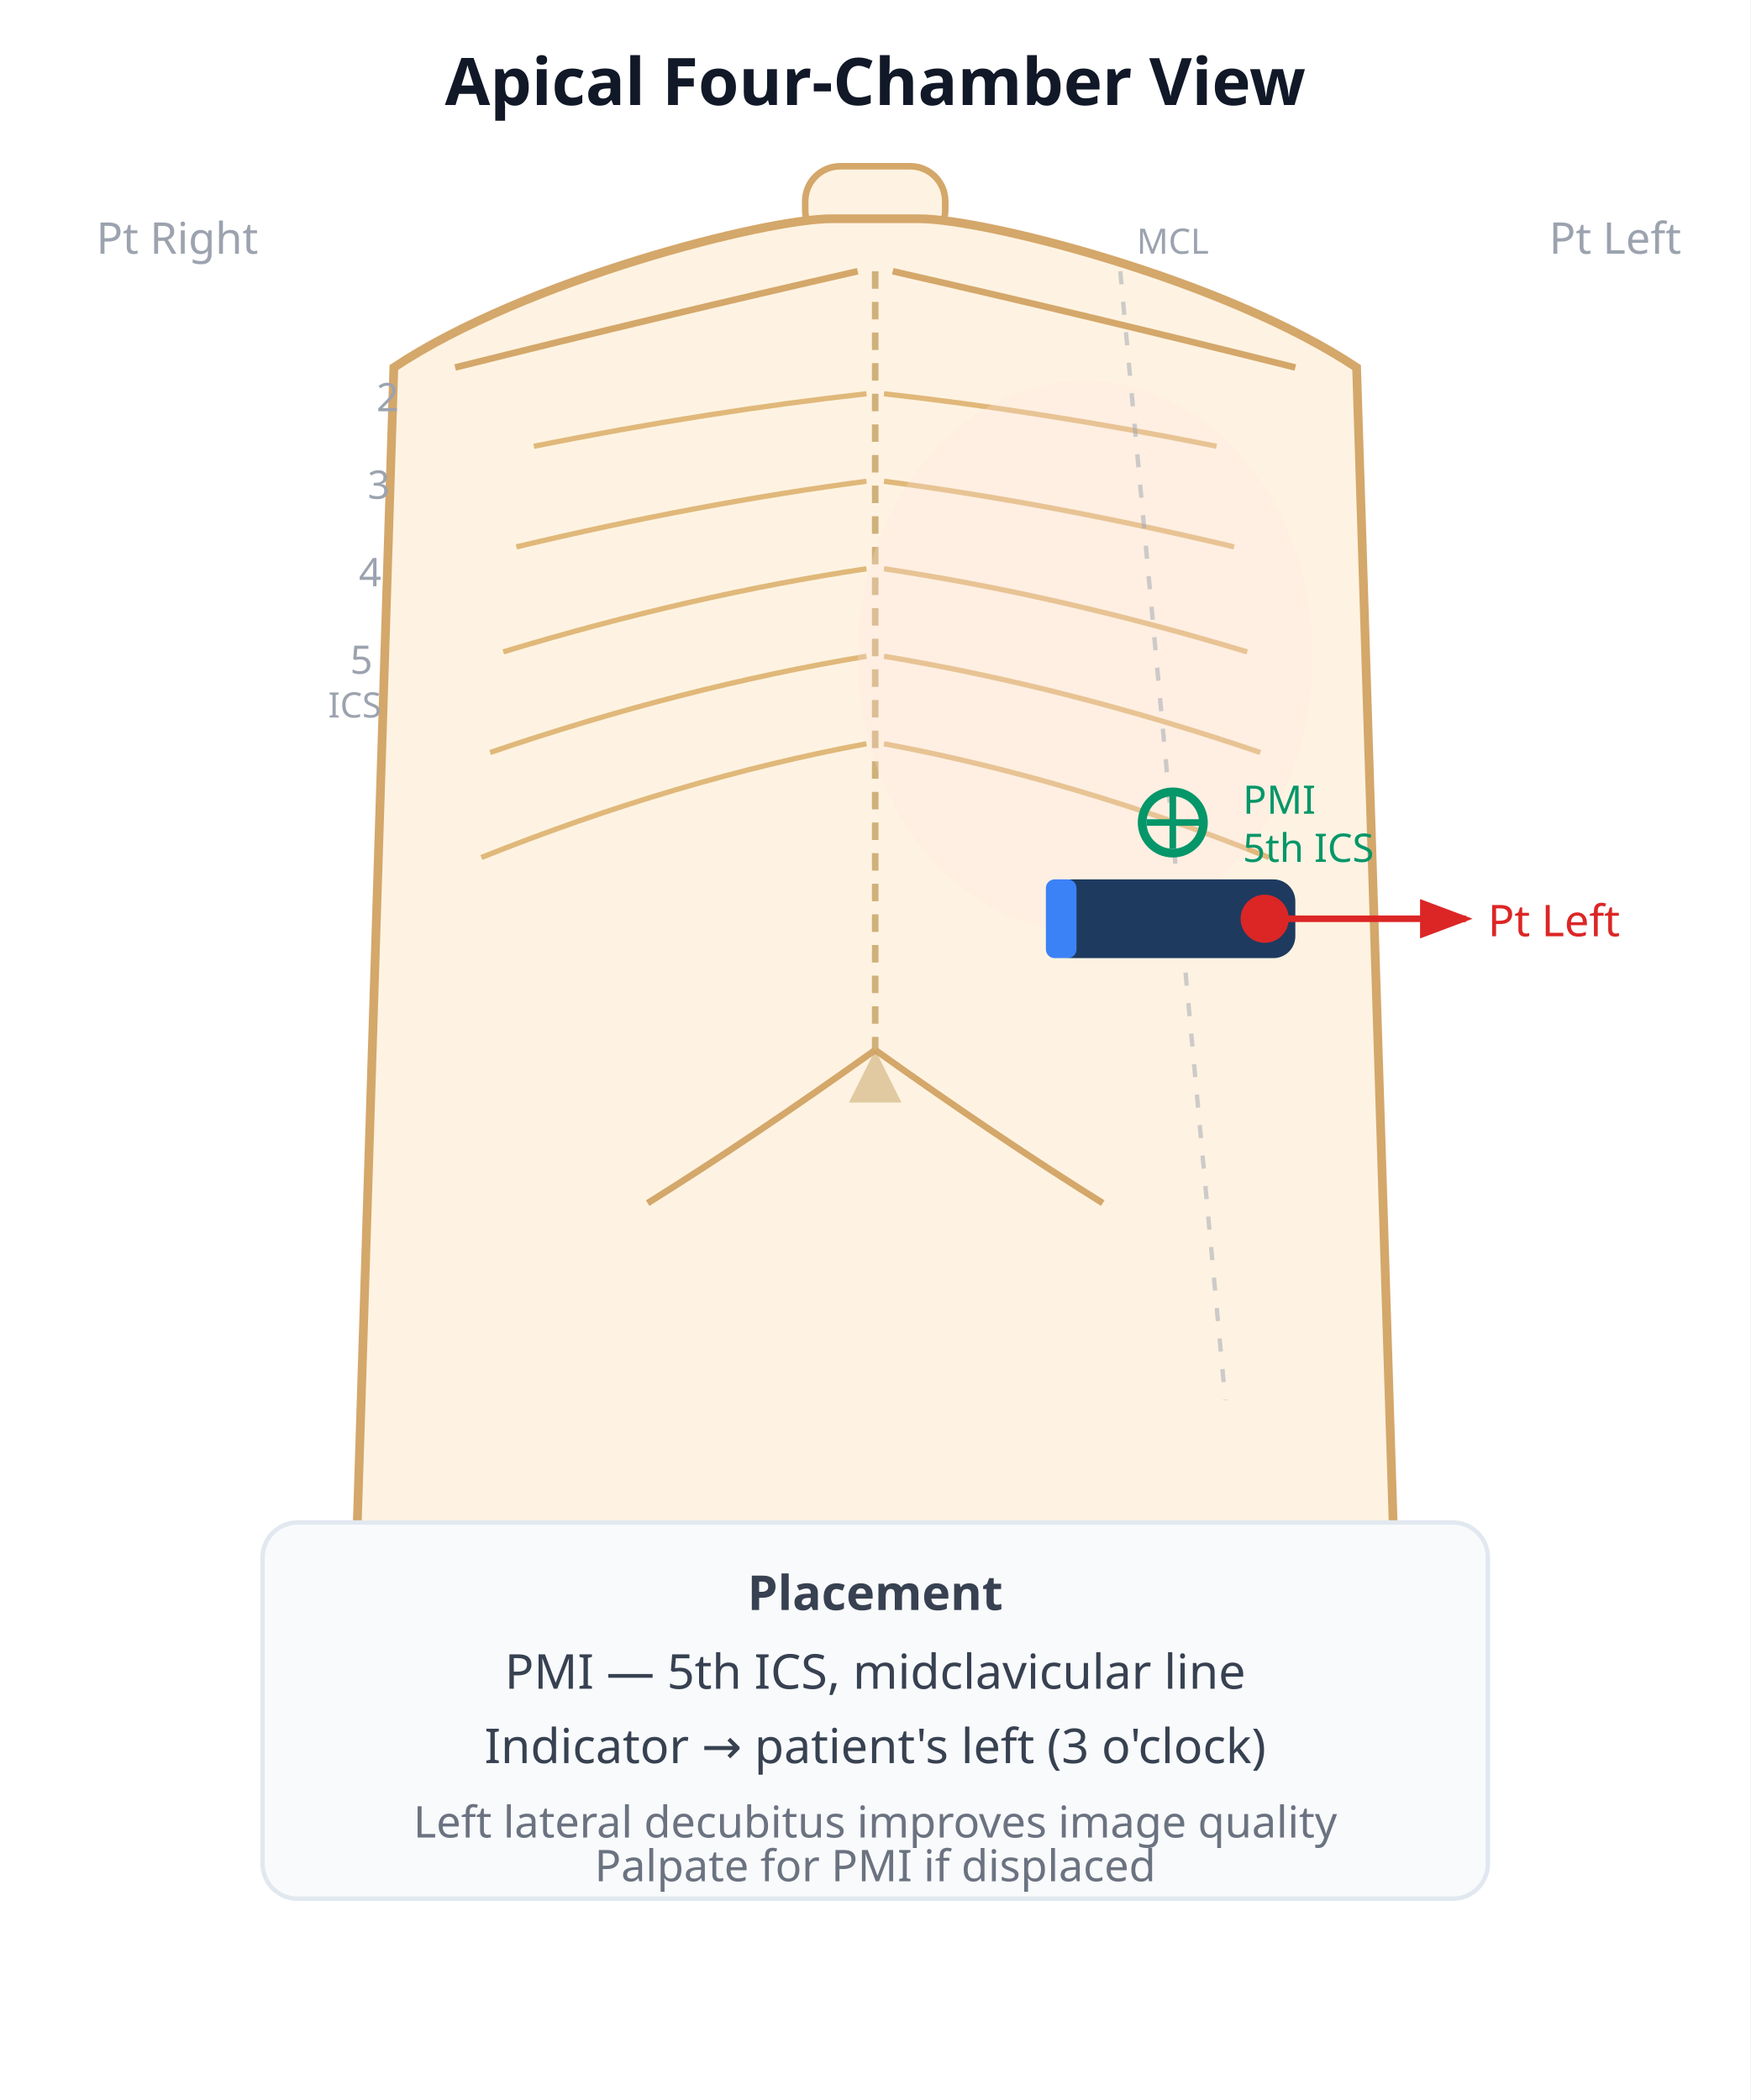
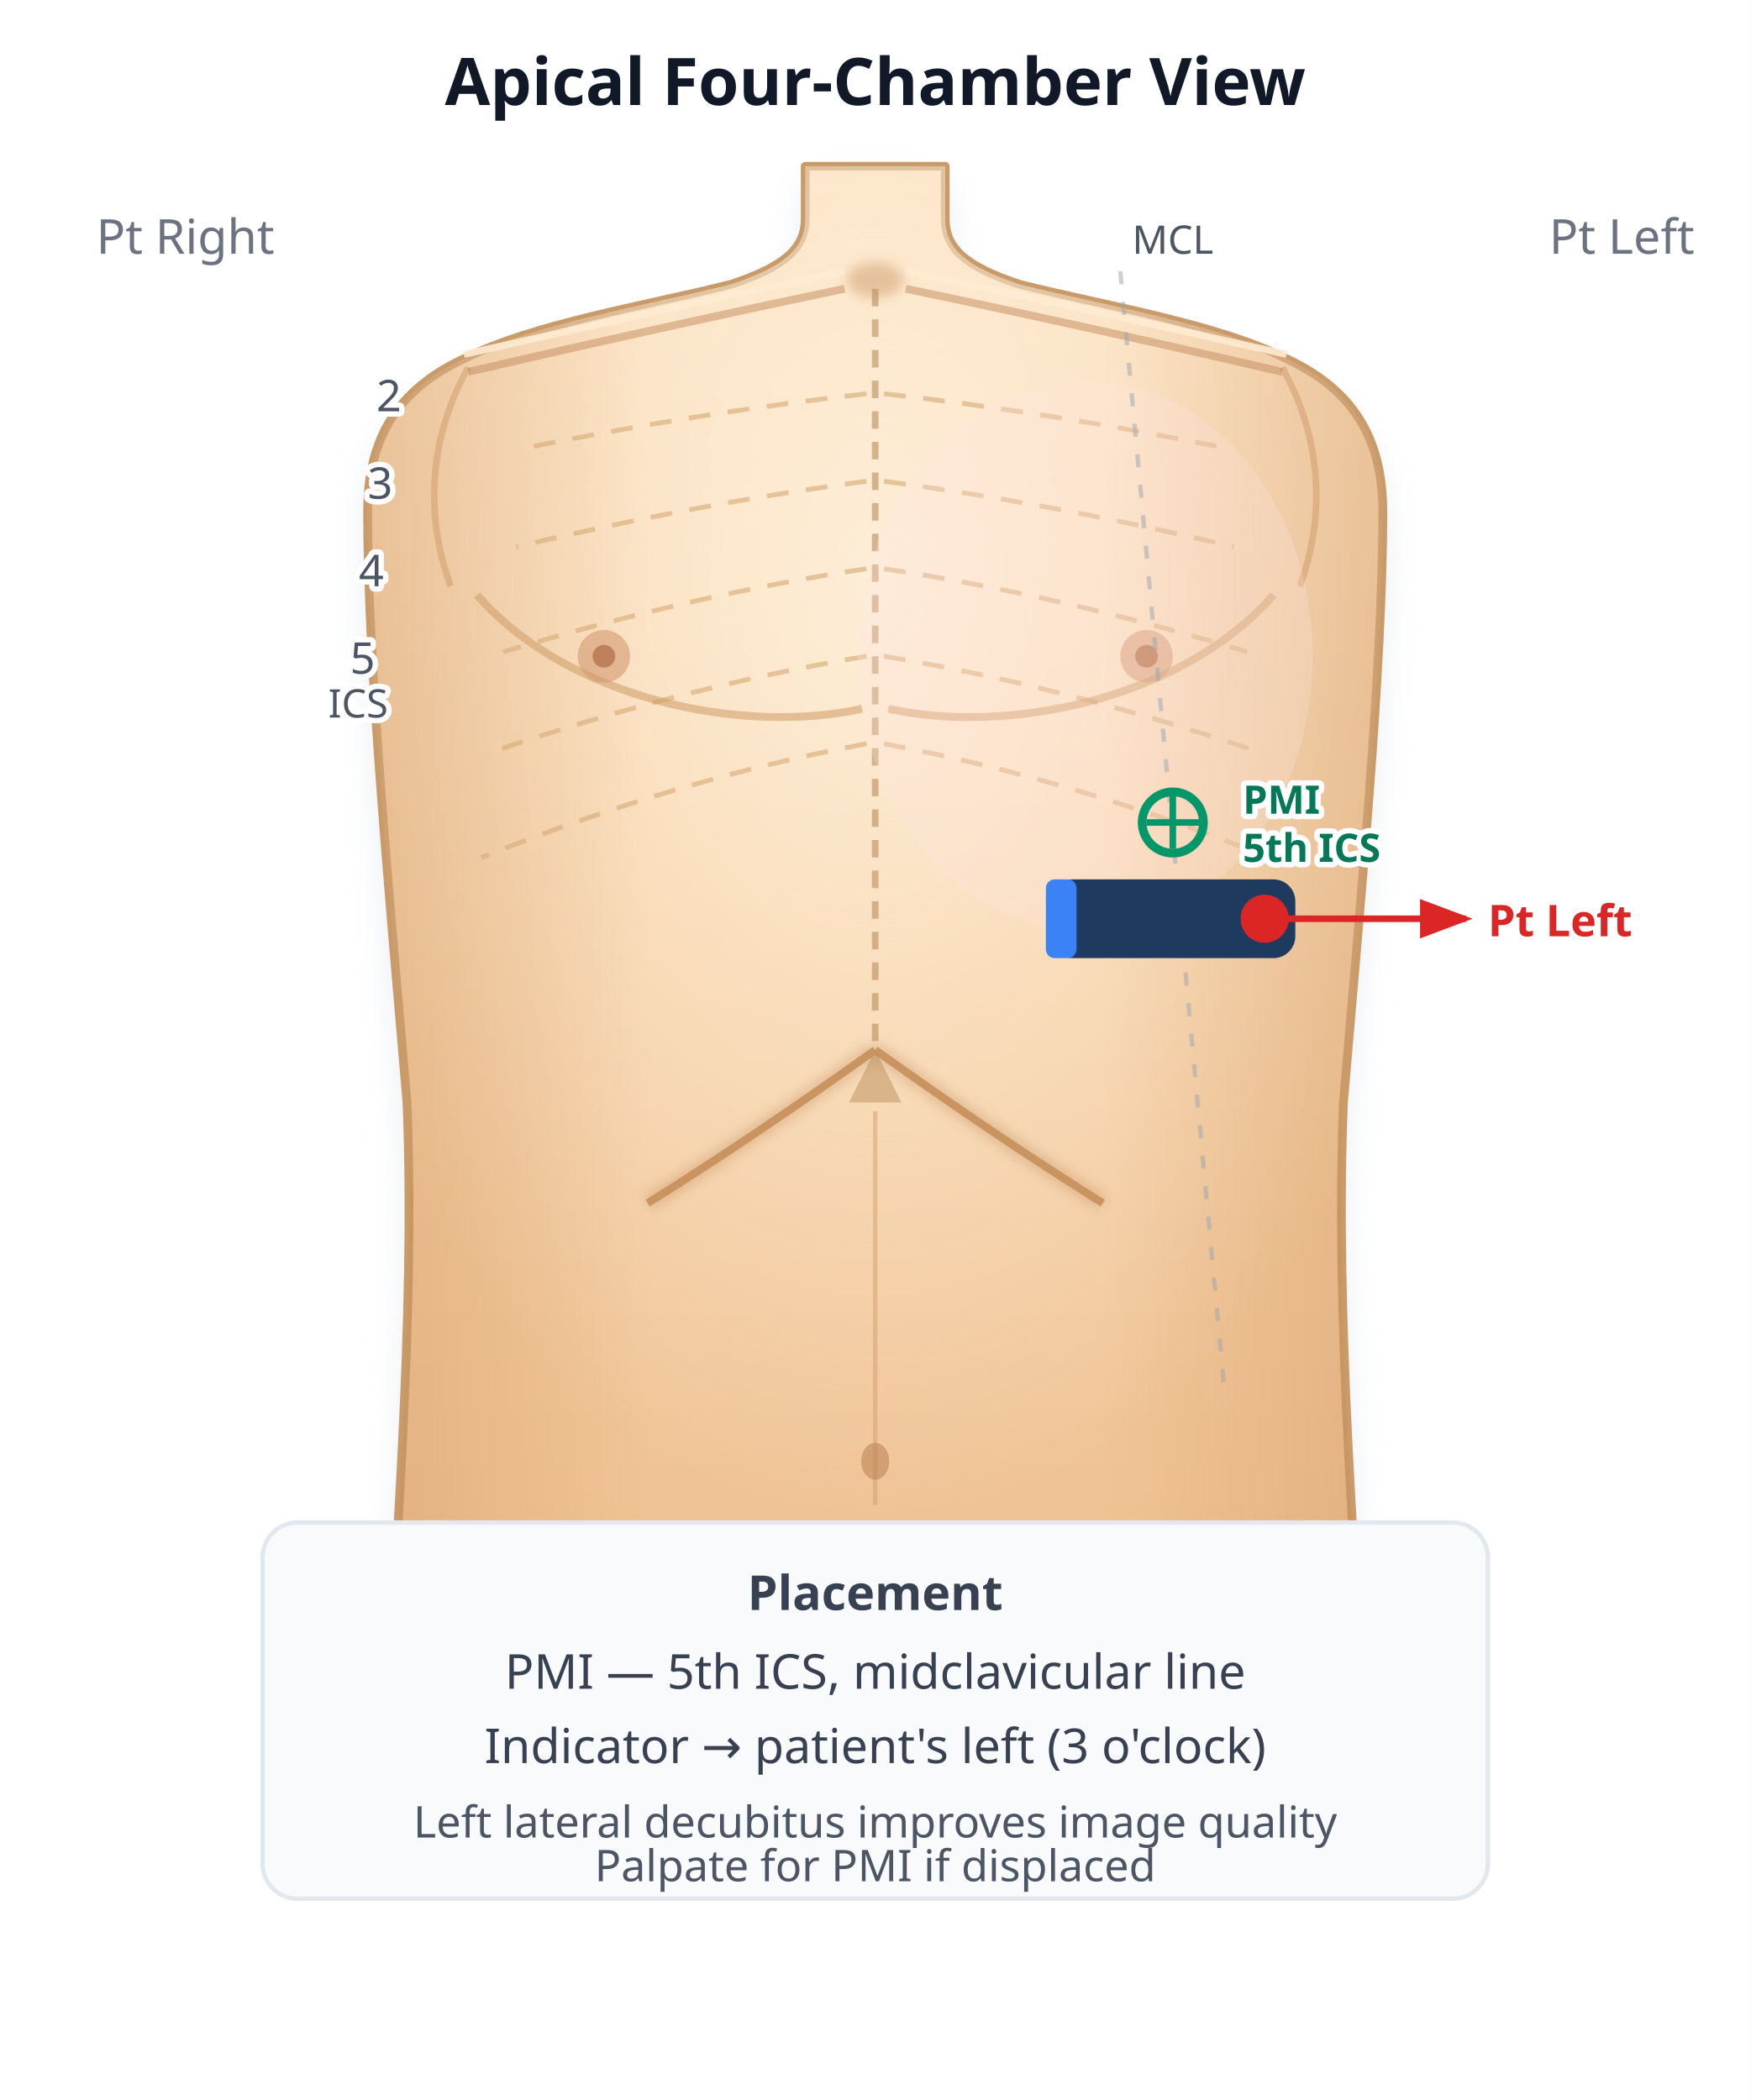
<svg xmlns="http://www.w3.org/2000/svg" viewBox="0 0 400 480" width="400" height="480">
  <defs>
    <marker id="arr-red" markerWidth="8" markerHeight="6" refX="7" refY="3" orient="auto">
      <polygon points="0,0 8,3 0,6" fill="#DC2626" />
    </marker>
+     <linearGradient id="skinV" x1="0" y1="0" x2="0" y2="1">
+       <stop offset="0" stop-color="#FBDDB9" />
+       <stop offset="0.45" stop-color="#F6CFA3" />
+       <stop offset="1" stop-color="#EDBE90" />
+     </linearGradient>
+     <radialGradient id="chestHi" cx="0.5" cy="0.26" r="0.6">
+       <stop offset="0" stop-color="#FFF4E2" stop-opacity="0.8" />
+       <stop offset="1" stop-color="#FFF4E2" stop-opacity="0" />
+     </radialGradient>
+     <linearGradient id="sideL" x1="0" y1="0" x2="1" y2="0">
+       <stop offset="0" stop-color="#C68A55" stop-opacity="0.35" />
+       <stop offset="1" stop-color="#C68A55" stop-opacity="0" />
+     </linearGradient>
+     <linearGradient id="sideR" x1="1" y1="0" x2="0" y2="0">
+       <stop offset="0" stop-color="#C68A55" stop-opacity="0.35" />
+       <stop offset="1" stop-color="#C68A55" stop-opacity="0" />
+     </linearGradient>
+     <clipPath id="torsoClip">
+       <path d="M 184,38 L 184,50 C 184,57 179,61 167,65 C 147,70 122,74 106,82 C 91,89 84,100 84,117 C 84,152 89,205 93,252 C 95,302 90,358 88,400 L 312,400 C 310,358 305,302 307,252 C 311,205 316,152 316,117 C 316,100 309,89 294,82 C 278,74 253,70 233,65 C 221,61 216,57 216,50 L 216,38 Z" />
+     </clipPath>
+     <filter id="soft" x="-15%" y="-15%" width="130%" height="130%">
+       <feGaussianBlur stdDeviation="4" />
+     </filter>
+     <filter id="blur1" x="-30%" y="-30%" width="160%" height="160%">
+       <feGaussianBlur stdDeviation="1.3" />
+     </filter>
  </defs>
  <rect width="400" height="480" fill="white" />
  <text x="200" y="24" text-anchor="middle" font-family="system-ui,sans-serif" font-size="15" font-weight="600" fill="#111827">Apical Four-Chamber View</text>
-   <text x="22" y="58" font-family="system-ui,sans-serif" font-size="10" fill="#9CA3AF">Pt Right</text>
-   <text x="354" y="58" font-family="system-ui,sans-serif" font-size="10" fill="#9CA3AF">Pt Left</text>
-   <rect x="184" y="38" width="32" height="18" rx="8" fill="#FEF3E2" stroke="#D4A76A" stroke-width="1.5" />
-   <path d="M 190,50 C 175,50 120,64 90,84 L 80,400 L 320,400 L 310,84 C 280,64 225,50 210,50 Z" fill="#FEF3E2" stroke="#D4A76A" stroke-width="2" />
-   <path d="M 196,62 Q 152,72 104,84" fill="none" stroke="#D4A76A" stroke-width="1.5" />
-   <path d="M 204,62 Q 248,72 296,84" fill="none" stroke="#D4A76A" stroke-width="1.5" />
-   <line x1="200" y1="62" x2="200" y2="240" stroke="#C4A060" stroke-width="1.5" stroke-dasharray="4,3" opacity="0.8" />
-   <path d="M 198,90  Q 162,94  122,102" fill="none" stroke="#E0B87A" stroke-width="1.2" />
-   <path d="M 198,110 Q 160,115 118,125" fill="none" stroke="#E0B87A" stroke-width="1.2" />
-   <path d="M 198,130 Q 158,136 115,149" fill="none" stroke="#E0B87A" stroke-width="1.2" />
-   <path d="M 198,150 Q 156,157 112,172" fill="none" stroke="#E0B87A" stroke-width="1.2" />
-   <path d="M 198,170 Q 155,178 110,196" fill="none" stroke="#E0B87A" stroke-width="1.2" />
-   <path d="M 202,90  Q 238,94  278,102" fill="none" stroke="#E0B87A" stroke-width="1.2" />
-   <path d="M 202,110 Q 240,115 282,125" fill="none" stroke="#E0B87A" stroke-width="1.2" />
-   <path d="M 202,130 Q 242,136 285,149" fill="none" stroke="#E0B87A" stroke-width="1.2" />
-   <path d="M 202,150 Q 244,157 288,172" fill="none" stroke="#E0B87A" stroke-width="1.2" />
-   <path d="M 202,170 Q 245,178 290,196" fill="none" stroke="#E0B87A" stroke-width="1.2" />
-   <text x="86" y="94" font-family="system-ui,sans-serif" font-size="9" fill="#9CA3AF">2</text>
-   <text x="84" y="114" font-family="system-ui,sans-serif" font-size="9" fill="#9CA3AF">3</text>
-   <text x="82" y="134" font-family="system-ui,sans-serif" font-size="9" fill="#9CA3AF">4</text>
-   <text x="80" y="154" font-family="system-ui,sans-serif" font-size="9" fill="#9CA3AF">5</text>
-   <text x="75" y="164" font-family="system-ui,sans-serif" font-size="8" fill="#9CA3AF">ICS</text>
-   <path d="M 200,240 Q 172,260 148,275" fill="none" stroke="#D4A76A" stroke-width="1.5" />
-   <path d="M 200,240 Q 228,260 252,275" fill="none" stroke="#D4A76A" stroke-width="1.5" />
-   <polygon points="200,240 194,252 206,252" fill="#C4A060" opacity="0.5" />
+   <text x="22" y="58" font-family="system-ui,sans-serif" font-size="11" fill="#6B7280">Pt Right</text>
+   <text x="354" y="58" font-family="system-ui,sans-serif" font-size="11" fill="#6B7280">Pt Left</text>
+   <path d="M 184,38 L 184,50 C 184,57 179,61 167,65 C 147,70 122,74 106,82 C 91,89 84,100 84,117 C 84,152 89,205 93,252 C 95,302 90,358 88,400 L 312,400 C 310,358 305,302 307,252 C 311,205 316,152 316,117 C 316,100 309,89 294,82 C 278,74 253,70 233,65 C 221,61 216,57 216,50 L 216,38 Z" transform="translate(0,5)" fill="#CBD5E1" opacity="0.5" filter="url(#soft)" />
+   <path d="M 184,38 L 184,50 C 184,57 179,61 167,65 C 147,70 122,74 106,82 C 91,89 84,100 84,117 C 84,152 89,205 93,252 C 95,302 90,358 88,400 L 312,400 C 310,358 305,302 307,252 C 311,205 316,152 316,117 C 316,100 309,89 294,82 C 278,74 253,70 233,65 C 221,61 216,57 216,50 L 216,38 Z" fill="url(#skinV)" stroke="#C99B69" stroke-width="2" stroke-linejoin="round" />
+   <g clip-path="url(#torsoClip)">
+     <path d="M 184,38 L 184,50 C 184,57 179,61 167,65 C 147,70 122,74 106,82 C 91,89 84,100 84,117 C 84,152 89,205 93,252 C 95,302 90,358 88,400 L 312,400 C 310,358 305,302 307,252 C 311,205 316,152 316,117 C 316,100 309,89 294,82 C 278,74 253,70 233,65 C 221,61 216,57 216,50 L 216,38 Z" fill="url(#chestHi)" />
+     <rect x="76" y="36" width="72" height="366" fill="url(#sideL)" />
+     <rect x="252" y="36" width="72" height="366" fill="url(#sideR)" />
+   </g>
+   <path d="M 107,84 C 98,100 97,118 103,134" fill="none" stroke="#CE9A66" stroke-width="1.5" opacity="0.5" />
+   <path d="M 293,84 C 302,100 303,118 297,134" fill="none" stroke="#CE9A66" stroke-width="1.5" opacity="0.5" />
+   <ellipse cx="200" cy="64" rx="6.5" ry="4" fill="#C8935F" opacity="0.45" filter="url(#blur1)" />
+   <path d="M 193,62 Q 150,71 106,81" fill="none" stroke="#FFEBD2" stroke-width="1.6" opacity="0.9" />
+   <path d="M 193,66 Q 150,75 107,85" fill="none" stroke="#C28A5B" stroke-width="1.8" opacity="0.5" />
+   <path d="M 207,62 Q 250,71 294,81" fill="none" stroke="#FFEBD2" stroke-width="1.6" opacity="0.9" />
+   <path d="M 207,66 Q 250,75 293,85" fill="none" stroke="#C28A5B" stroke-width="1.8" opacity="0.5" />
+   <line x1="200" y1="66" x2="200" y2="240" stroke="#B98E5C" stroke-width="1.5" stroke-dasharray="4,3" opacity="0.6" />
+   <path d="M 198,90  Q 162,94  122,102" fill="none" stroke="#D9AE7A" stroke-width="1.1" stroke-dasharray="5,4" opacity="0.65" />
+   <path d="M 198,110 Q 160,115 118,125" fill="none" stroke="#D9AE7A" stroke-width="1.1" stroke-dasharray="5,4" opacity="0.65" />
+   <path d="M 198,130 Q 158,136 115,149" fill="none" stroke="#D9AE7A" stroke-width="1.1" stroke-dasharray="5,4" opacity="0.65" />
+   <path d="M 198,150 Q 156,157 112,172" fill="none" stroke="#D9AE7A" stroke-width="1.1" stroke-dasharray="5,4" opacity="0.65" />
+   <path d="M 198,170 Q 155,178 110,196" fill="none" stroke="#D9AE7A" stroke-width="1.1" stroke-dasharray="5,4" opacity="0.65" />
+   <path d="M 202,90  Q 238,94  278,102" fill="none" stroke="#D9AE7A" stroke-width="1.1" stroke-dasharray="5,4" opacity="0.65" />
+   <path d="M 202,110 Q 240,115 282,125" fill="none" stroke="#D9AE7A" stroke-width="1.1" stroke-dasharray="5,4" opacity="0.65" />
+   <path d="M 202,130 Q 242,136 285,149" fill="none" stroke="#D9AE7A" stroke-width="1.1" stroke-dasharray="5,4" opacity="0.65" />
+   <path d="M 202,150 Q 244,157 288,172" fill="none" stroke="#D9AE7A" stroke-width="1.1" stroke-dasharray="5,4" opacity="0.65" />
+   <path d="M 202,170 Q 245,178 290,196" fill="none" stroke="#D9AE7A" stroke-width="1.1" stroke-dasharray="5,4" opacity="0.65" />
+   <path d="M 197,162 C 170,168 130,160 109,136" fill="none" stroke="#CE9A66" stroke-width="1.8" opacity="0.55" />
+   <path d="M 203,162 C 230,168 270,160 291,136" fill="none" stroke="#CE9A66" stroke-width="1.8" opacity="0.55" />
+   <circle cx="138" cy="150" r="6" fill="#D1936B" opacity="0.55" />
+   <circle cx="138" cy="150" r="2.6" fill="#B97851" opacity="0.85" />
+   <circle cx="262" cy="150" r="6" fill="#D1936B" opacity="0.55" />
+   <circle cx="262" cy="150" r="2.6" fill="#B97851" opacity="0.85" />
+   <text x="86" y="94" font-family="system-ui,sans-serif" font-size="10" fill="#4B5563" stroke="#FFFFFF" stroke-width="2.5" stroke-linejoin="round" paint-order="stroke">2</text>
+   <text x="84" y="114" font-family="system-ui,sans-serif" font-size="10" fill="#4B5563" stroke="#FFFFFF" stroke-width="2.5" stroke-linejoin="round" paint-order="stroke">3</text>
+   <text x="82" y="134" font-family="system-ui,sans-serif" font-size="10" fill="#4B5563" stroke="#FFFFFF" stroke-width="2.5" stroke-linejoin="round" paint-order="stroke">4</text>
+   <text x="80" y="154" font-family="system-ui,sans-serif" font-size="10" fill="#4B5563" stroke="#FFFFFF" stroke-width="2.5" stroke-linejoin="round" paint-order="stroke">5</text>
+   <text x="75" y="164" font-family="system-ui,sans-serif" font-size="9" fill="#4B5563" stroke="#FFFFFF" stroke-width="2.5" stroke-linejoin="round" paint-order="stroke">ICS</text>
+   <path d="M 200,240 Q 172,260 148,275" fill="none" stroke="#B47B49" stroke-width="4" opacity="0.3" filter="url(#blur1)" />
+   <path d="M 200,240 Q 228,260 252,275" fill="none" stroke="#B47B49" stroke-width="4" opacity="0.3" filter="url(#blur1)" />
+   <path d="M 200,240 Q 172,260 148,275" fill="none" stroke="#C9945F" stroke-width="1.8" />
+   <path d="M 200,240 Q 228,260 252,275" fill="none" stroke="#C9945F" stroke-width="1.8" />
+   <polygon points="200,240 194,252 206,252" fill="#B98E5C" opacity="0.5" />
+   <line x1="200" y1="254" x2="200" y2="344" stroke="#CE9A66" stroke-width="1" opacity="0.45" />
+   <ellipse cx="200" cy="334" rx="3.2" ry="4.2" fill="#BE8557" opacity="0.6" />
  <ellipse cx="248" cy="150" rx="52" ry="63" fill="#FEE2E2" opacity="0.25" />
  <line x1="256" y1="62" x2="280" y2="320" stroke="#9CA3AF" stroke-width="1" stroke-dasharray="3,4" opacity="0.5" />
-   <text x="268" y="58" font-family="system-ui,sans-serif" font-size="8" fill="#9CA3AF" text-anchor="middle">MCL</text>
+   <text x="268" y="58" font-family="system-ui,sans-serif" font-size="9" fill="#4B5563" stroke="#FFFFFF" stroke-width="2.5" stroke-linejoin="round" paint-order="stroke" text-anchor="middle">MCL</text>
  <circle cx="268" cy="188" r="7" fill="none" stroke="#059669" stroke-width="2" />
  <line x1="262" y1="188" x2="274" y2="188" stroke="#059669" stroke-width="1.5" />
  <line x1="268" y1="182" x2="268" y2="194" stroke="#059669" stroke-width="1.5" />
-   <text x="284" y="186" font-family="system-ui,sans-serif" font-size="9" fill="#059669">PMI</text>
-   <text x="284" y="197" font-family="system-ui,sans-serif" font-size="9" fill="#059669">5th ICS</text>
+   <text x="284" y="186" font-family="system-ui,sans-serif" font-size="9" fill="#047857" font-weight="600" stroke="#FFFFFF" stroke-width="2.5" stroke-linejoin="round" paint-order="stroke">PMI</text>
+   <text x="284" y="197" font-family="system-ui,sans-serif" font-size="9" fill="#047857" font-weight="600" stroke="#FFFFFF" stroke-width="2.5" stroke-linejoin="round" paint-order="stroke">5th ICS</text>
  <g transform="translate(268,210) rotate(90)">
    <rect x="-9" y="-28" width="18" height="56" rx="5" fill="#1E3A5F" />
    <circle cx="0" cy="-21" r="5.5" fill="#DC2626" />
    <rect x="-9" y="22" width="18" height="7" rx="2" fill="#3B82F6" />
  </g>
  <line x1="292" y1="210" x2="335" y2="210" stroke="#DC2626" stroke-width="1.5" marker-end="url(#arr-red)" />
-   <text x="340" y="214" font-family="system-ui,sans-serif" font-size="10" fill="#DC2626" font-weight="500">Pt Left</text>
+   <text x="340" y="214" font-family="system-ui,sans-serif" font-size="10" fill="#DC2626" font-weight="600" stroke="#FFFFFF" stroke-width="2.5" stroke-linejoin="round" paint-order="stroke">Pt Left</text>
  <rect x="60" y="348" width="280" height="86" rx="8" fill="#F8FAFC" stroke="#E2E8F0" stroke-width="1" />
  <text x="200" y="368" text-anchor="middle" font-family="system-ui,sans-serif" font-size="11" font-weight="600" fill="#374151">Placement</text>
  <text x="200" y="386" text-anchor="middle" font-family="system-ui,sans-serif" font-size="11" fill="#374151">PMI — 5th ICS, midclavicular line</text>
  <text x="200" y="403" text-anchor="middle" font-family="system-ui,sans-serif" font-size="11" fill="#374151">Indicator → patient's left (3 o'clock)</text>
-   <text x="200" y="420" text-anchor="middle" font-family="system-ui,sans-serif" font-size="10" fill="#6B7280">Left lateral decubitus improves image quality</text>
-   <text x="200" y="430" text-anchor="middle" font-family="system-ui,sans-serif" font-size="10" fill="#6B7280">Palpate for PMI if displaced</text>
+   <text x="200" y="420" text-anchor="middle" font-family="system-ui,sans-serif" font-size="10" fill="#4B5563">Left lateral decubitus improves image quality</text>
+   <text x="200" y="430" text-anchor="middle" font-family="system-ui,sans-serif" font-size="10" fill="#4B5563">Palpate for PMI if displaced</text>
</svg>
